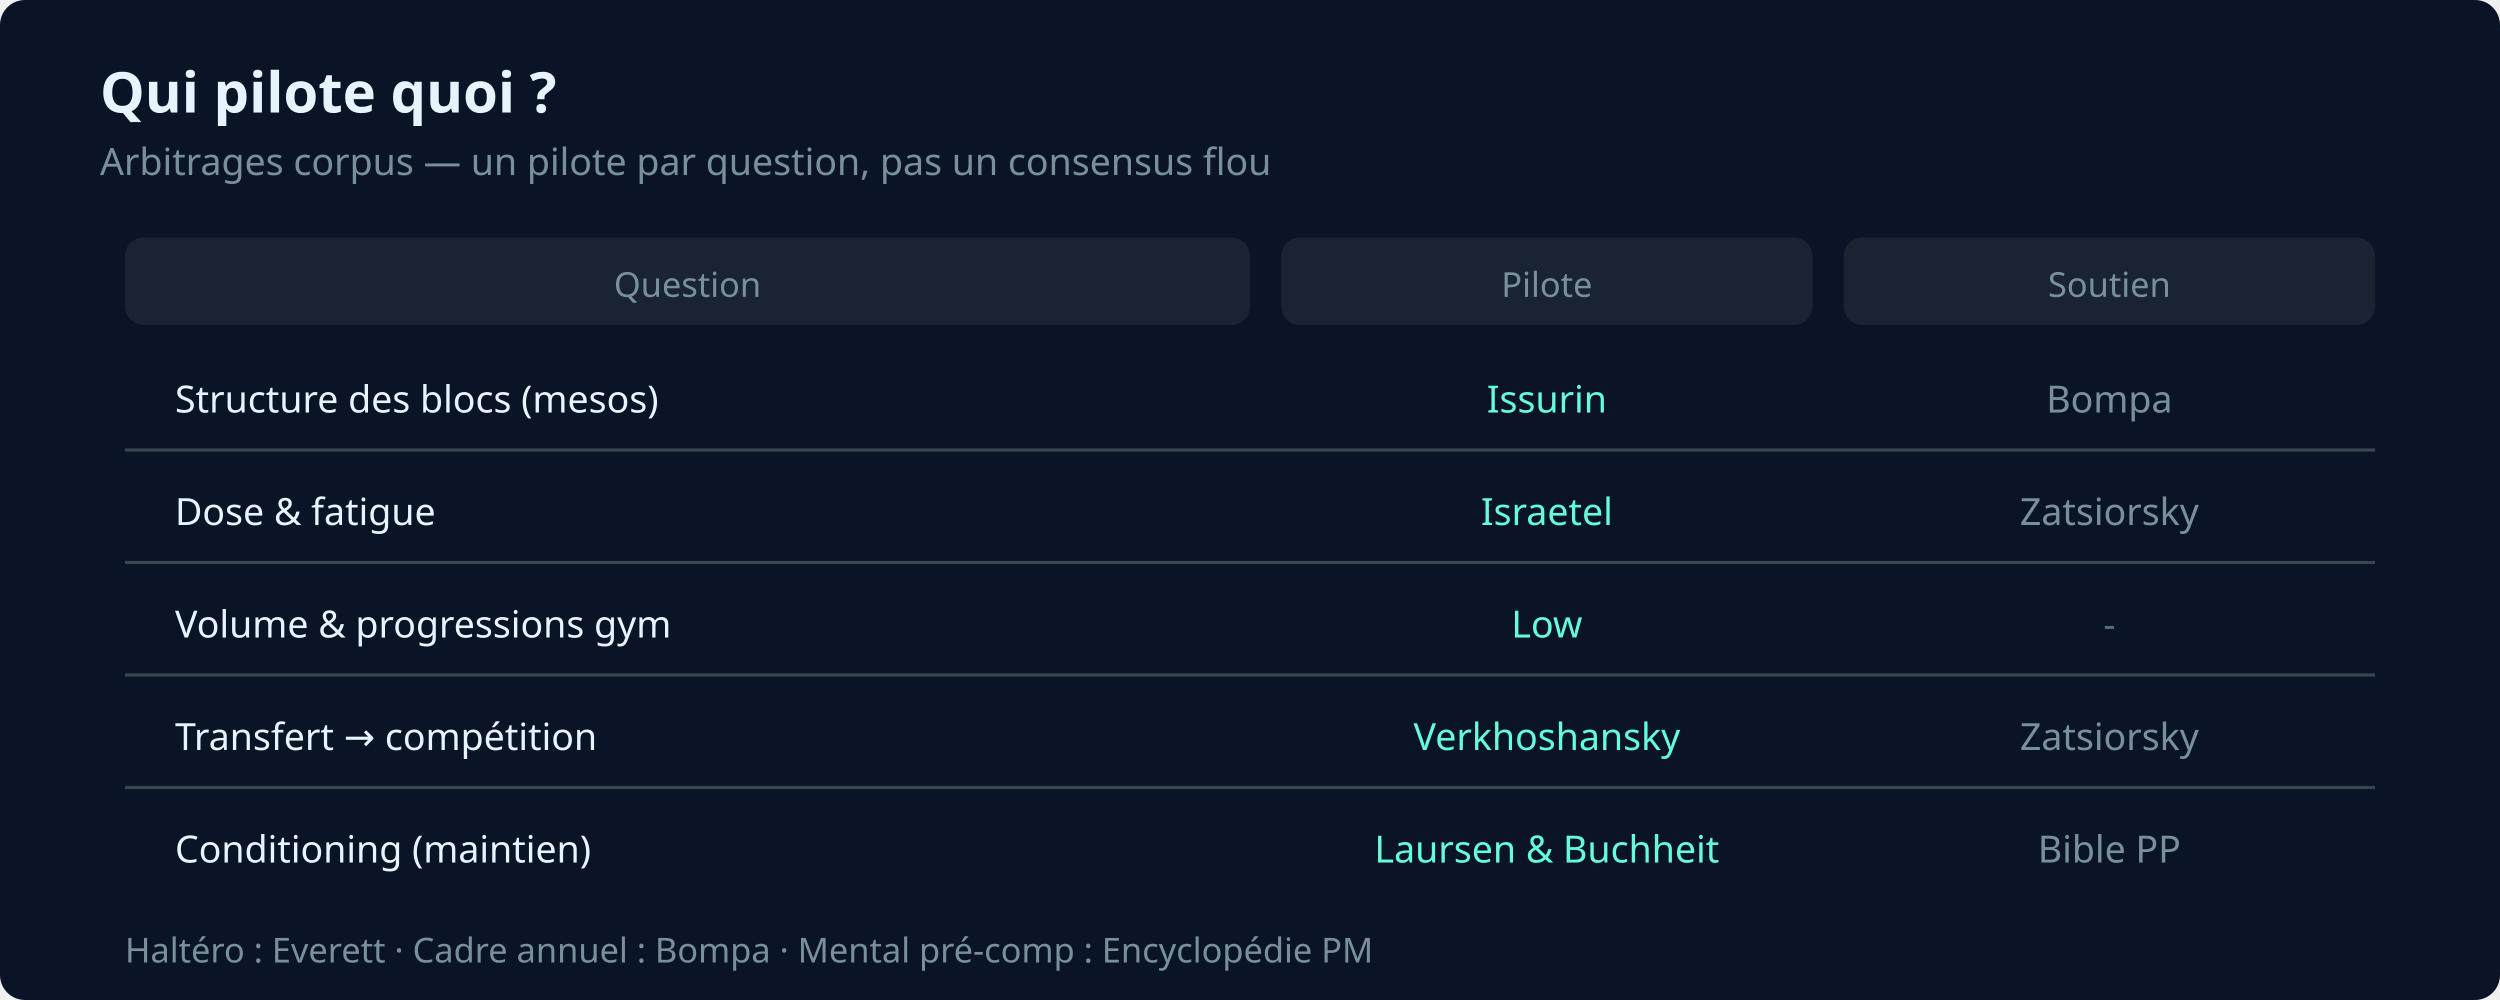
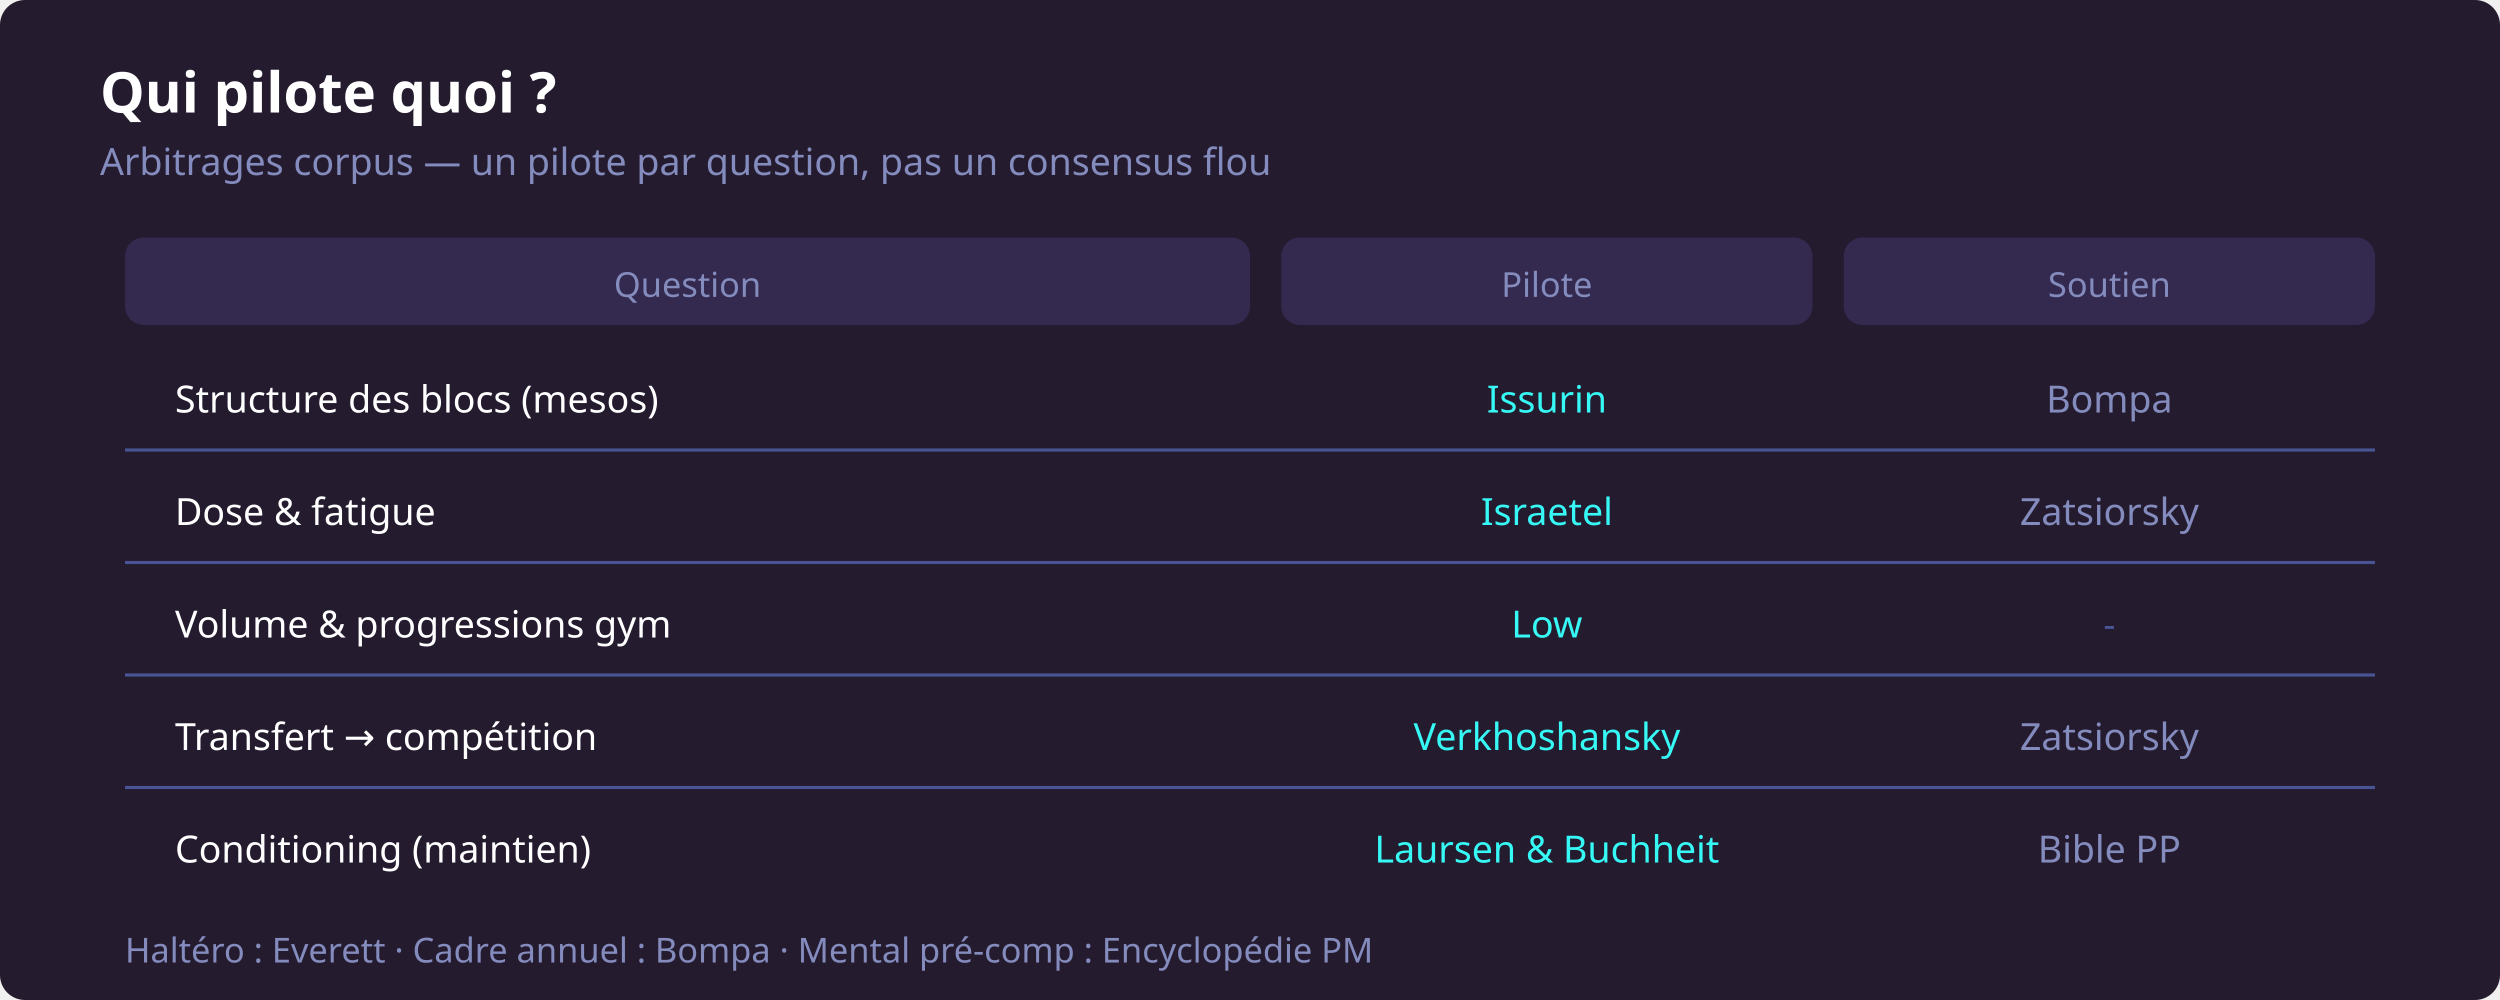
<svg xmlns="http://www.w3.org/2000/svg" viewBox="0 0 800 320" role="img" aria-label="Qui pilote quoi">
  <defs>
    <style>
-       .t { font-family: Syne, 'DM Sans', system-ui, sans-serif; fill: #e8f4fd; }
-       .m { font-family: 'DM Sans', system-ui, sans-serif; fill: #78909c; }
-       .c { font-family: 'DM Sans', system-ui, sans-serif; fill: #e8f4fd; font-size: 12px; }
+       .t { font-family: 'Space Grotesk', system-ui, sans-serif; fill: #ffffff; }
+       .m { font-family: 'Space Grotesk', system-ui, sans-serif; fill: #848bbd; }
+       .c { font-family: 'Space Grotesk', system-ui, sans-serif; fill: #ffffff; font-size: 12px; }
    </style>
  </defs>
-   <rect width="800" height="320" rx="8" fill="#0b1426" />
+   <rect width="800" height="320" rx="8" fill="#241b2f" />
  <text class="t" x="32" y="36" font-size="18" font-weight="700">Qui pilote quoi ?</text>
  <text class="m" x="32" y="56" font-size="12">Arbitrages corpus — un pilote par question, pas un consensus flou</text>
-   <rect x="40" y="76" width="360" height="28" rx="6" fill="#1a2332" />
-   <rect x="410" y="76" width="170" height="28" rx="6" fill="#1a2332" />
-   <rect x="590" y="76" width="170" height="28" rx="6" fill="#1a2332" />
+   <rect x="40" y="76" width="360" height="28" rx="6" fill="#34294f" />
+   <rect x="410" y="76" width="170" height="28" rx="6" fill="#34294f" />
+   <rect x="590" y="76" width="170" height="28" rx="6" fill="#34294f" />
  <text class="m" x="220" y="95" font-size="11" text-anchor="middle">Question</text>
-   <text class="m" x="495" y="95" font-size="11" text-anchor="middle" fill="#64ffda">Pilote</text>
+   <text class="m" x="495" y="95" font-size="11" text-anchor="middle" fill="#36f9f6">Pilote</text>
  <text class="m" x="675" y="95" font-size="11" text-anchor="middle">Soutien</text>
  <g font-family="DM Sans, system-ui, sans-serif">
    <text class="c" x="56" y="132">Structure des blocs (mesos)</text>
-     <text x="495" y="132" text-anchor="middle" fill="#64ffda" font-size="12">Issurin</text>
-     <text x="675" y="132" text-anchor="middle" fill="#78909c" font-size="12">Bompa</text>
-     <line x1="40" y1="144" x2="760" y2="144" stroke="#37474f" stroke-width="1" />
+     <text x="495" y="132" text-anchor="middle" fill="#36f9f6" font-size="12">Issurin</text>
+     <text x="675" y="132" text-anchor="middle" fill="#848bbd" font-size="12">Bompa</text>
+     <line x1="40" y1="144" x2="760" y2="144" stroke="#495495" stroke-width="1" />
    <text class="c" x="56" y="168">Dose &amp; fatigue</text>
-     <text x="495" y="168" text-anchor="middle" fill="#64ffda" font-size="12">Israetel</text>
-     <text x="675" y="168" text-anchor="middle" fill="#78909c" font-size="12">Zatsiorsky</text>
-     <line x1="40" y1="180" x2="760" y2="180" stroke="#37474f" stroke-width="1" />
+     <text x="495" y="168" text-anchor="middle" fill="#36f9f6" font-size="12">Israetel</text>
+     <text x="675" y="168" text-anchor="middle" fill="#848bbd" font-size="12">Zatsiorsky</text>
+     <line x1="40" y1="180" x2="760" y2="180" stroke="#495495" stroke-width="1" />
    <text class="c" x="56" y="204">Volume &amp; progressions gym</text>
-     <text x="495" y="204" text-anchor="middle" fill="#64ffda" font-size="12">Low</text>
-     <text x="675" y="204" text-anchor="middle" fill="#546e7a" font-size="12">-</text>
-     <line x1="40" y1="216" x2="760" y2="216" stroke="#37474f" stroke-width="1" />
+     <text x="495" y="204" text-anchor="middle" fill="#36f9f6" font-size="12">Low</text>
+     <text x="675" y="204" text-anchor="middle" fill="#495495" font-size="12">-</text>
+     <line x1="40" y1="216" x2="760" y2="216" stroke="#495495" stroke-width="1" />
    <text class="c" x="56" y="240">Transfert → compétition</text>
-     <text x="495" y="240" text-anchor="middle" fill="#64ffda" font-size="12">Verkhoshansky</text>
-     <text x="675" y="240" text-anchor="middle" fill="#78909c" font-size="12">Zatsiorsky</text>
-     <line x1="40" y1="252" x2="760" y2="252" stroke="#37474f" stroke-width="1" />
+     <text x="495" y="240" text-anchor="middle" fill="#36f9f6" font-size="12">Verkhoshansky</text>
+     <text x="675" y="240" text-anchor="middle" fill="#848bbd" font-size="12">Zatsiorsky</text>
+     <line x1="40" y1="252" x2="760" y2="252" stroke="#495495" stroke-width="1" />
    <text class="c" x="56" y="276">Conditioning (maintien)</text>
-     <text x="495" y="276" text-anchor="middle" fill="#64ffda" font-size="12">Laursen &amp; Buchheit</text>
-     <text x="675" y="276" text-anchor="middle" fill="#78909c" font-size="12">Bible PP</text>
+     <text x="495" y="276" text-anchor="middle" fill="#36f9f6" font-size="12">Laursen &amp; Buchheit</text>
+     <text x="675" y="276" text-anchor="middle" fill="#848bbd" font-size="12">Bible PP</text>
  </g>
  <text class="m" x="40" y="308" font-size="11">Haltéro : Everett · Cadre annuel : Bompa · Mental pré-comp : Encyclopédie PM</text>
</svg>
